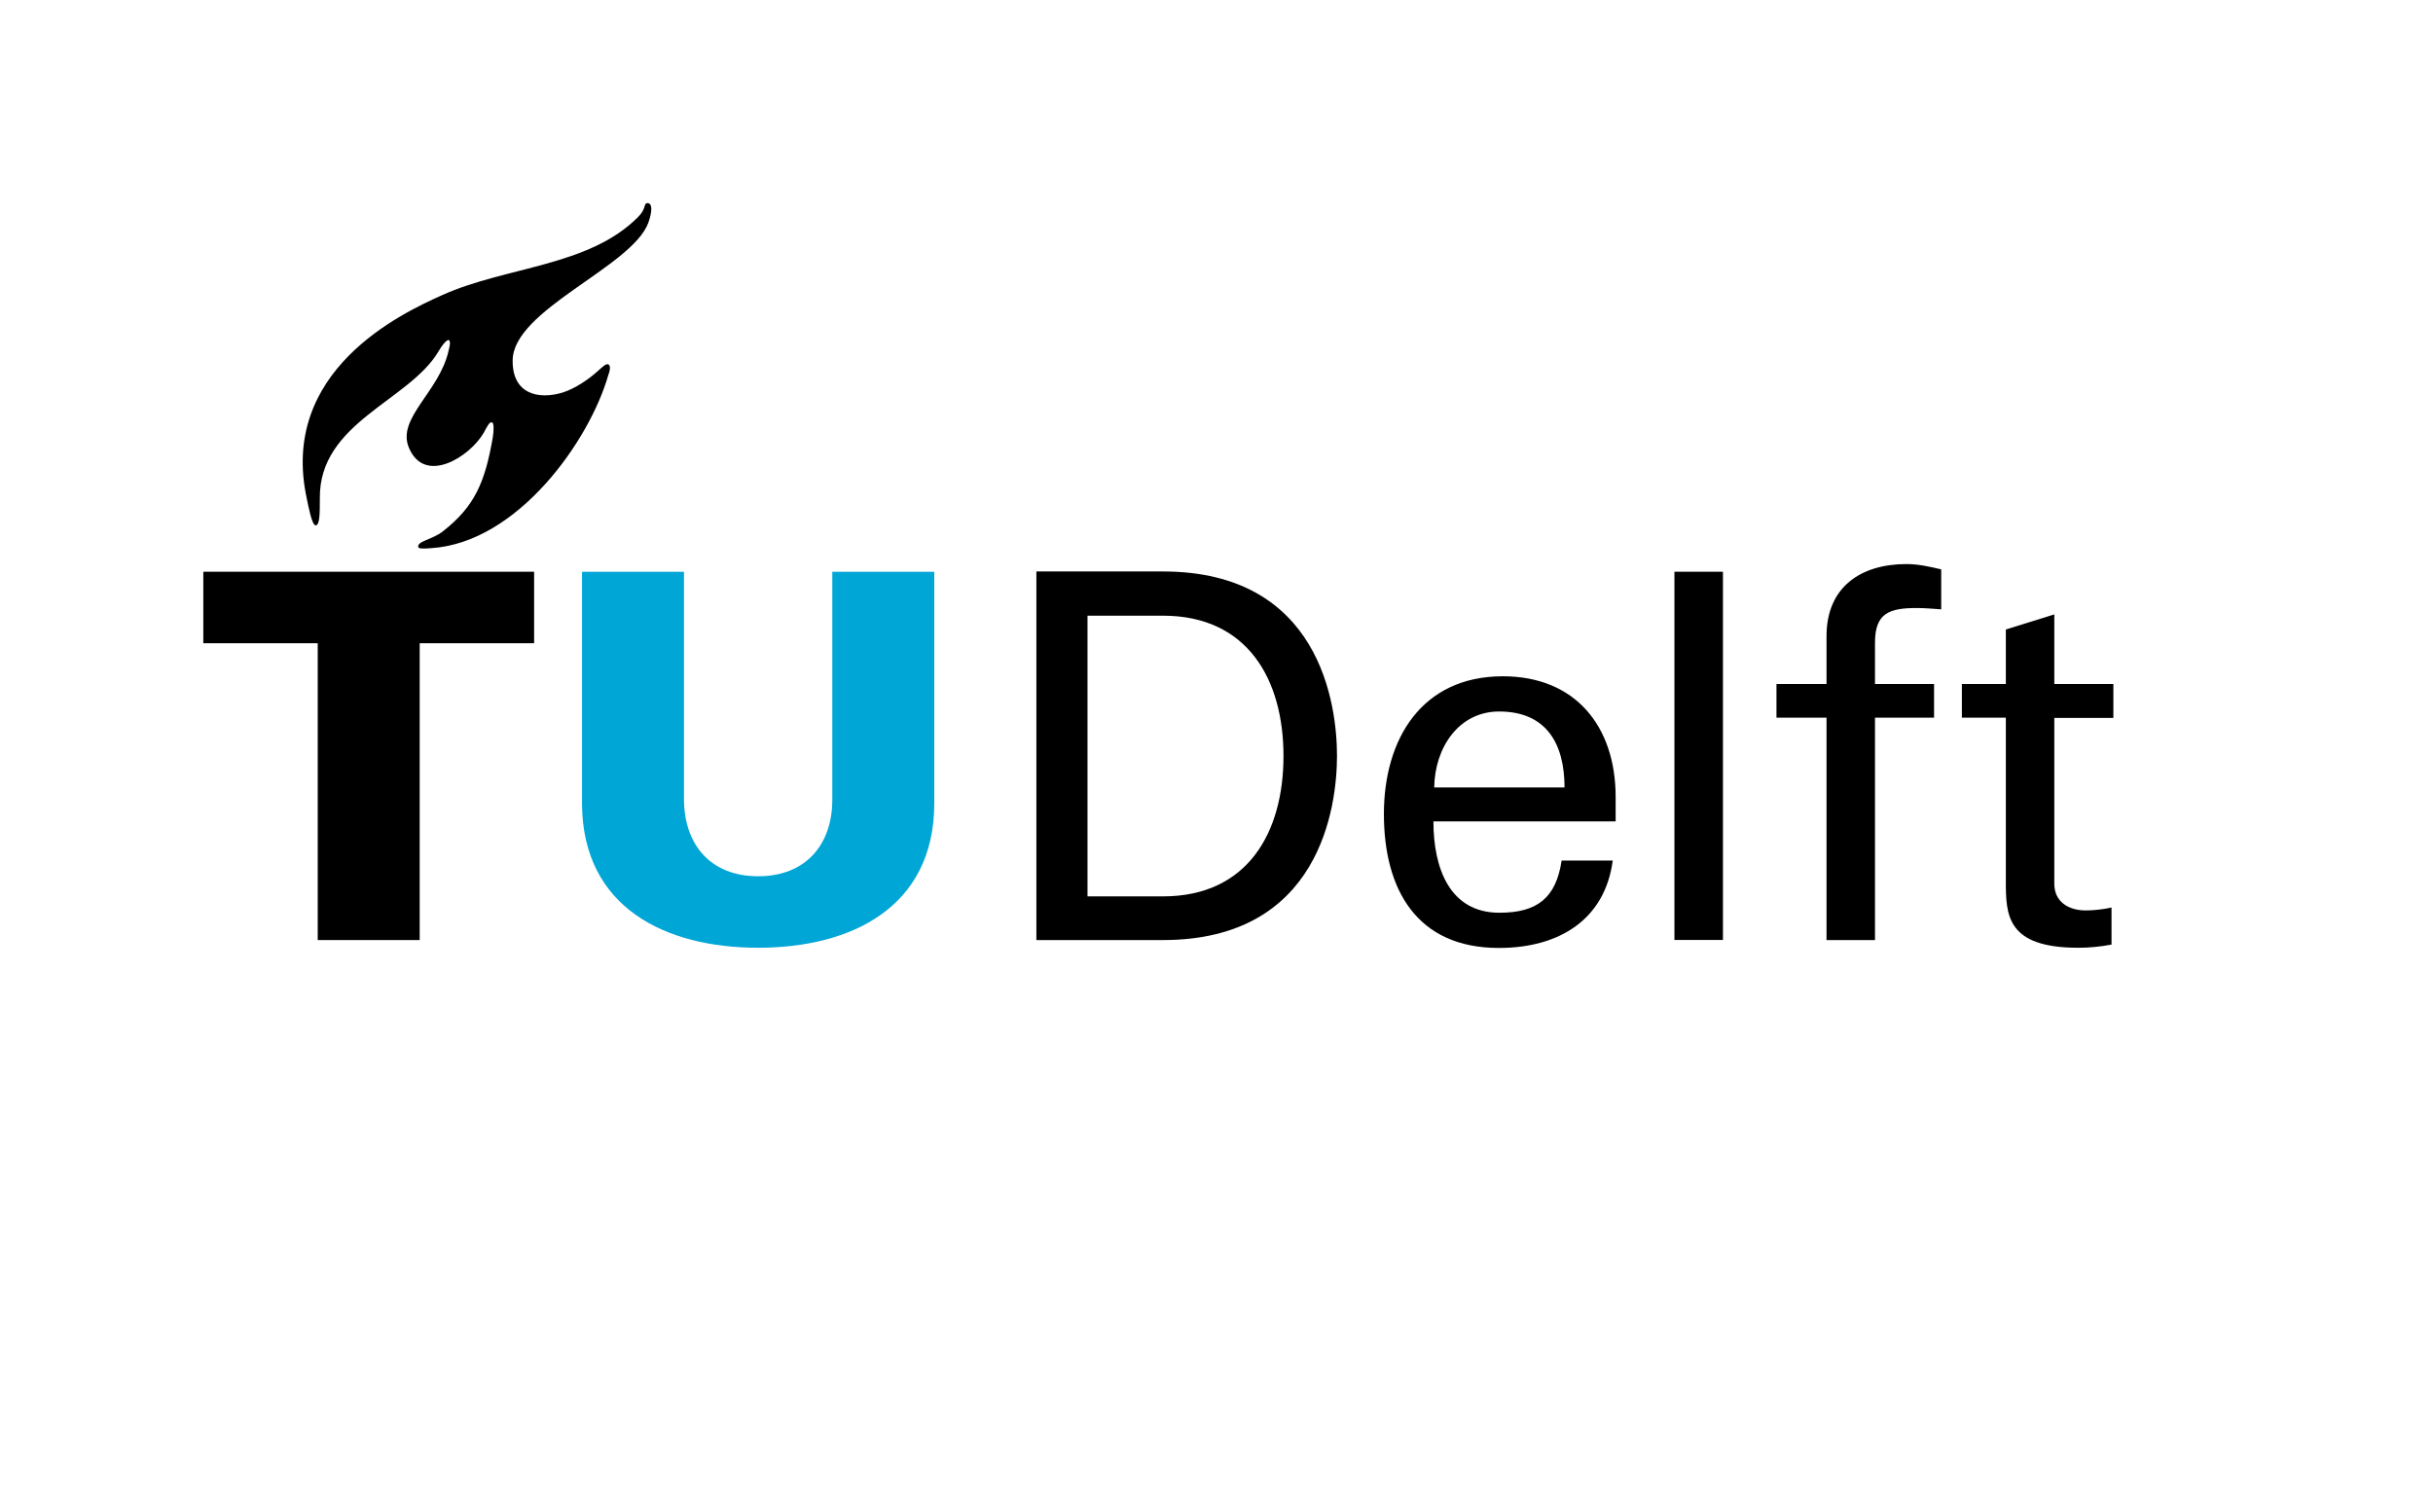
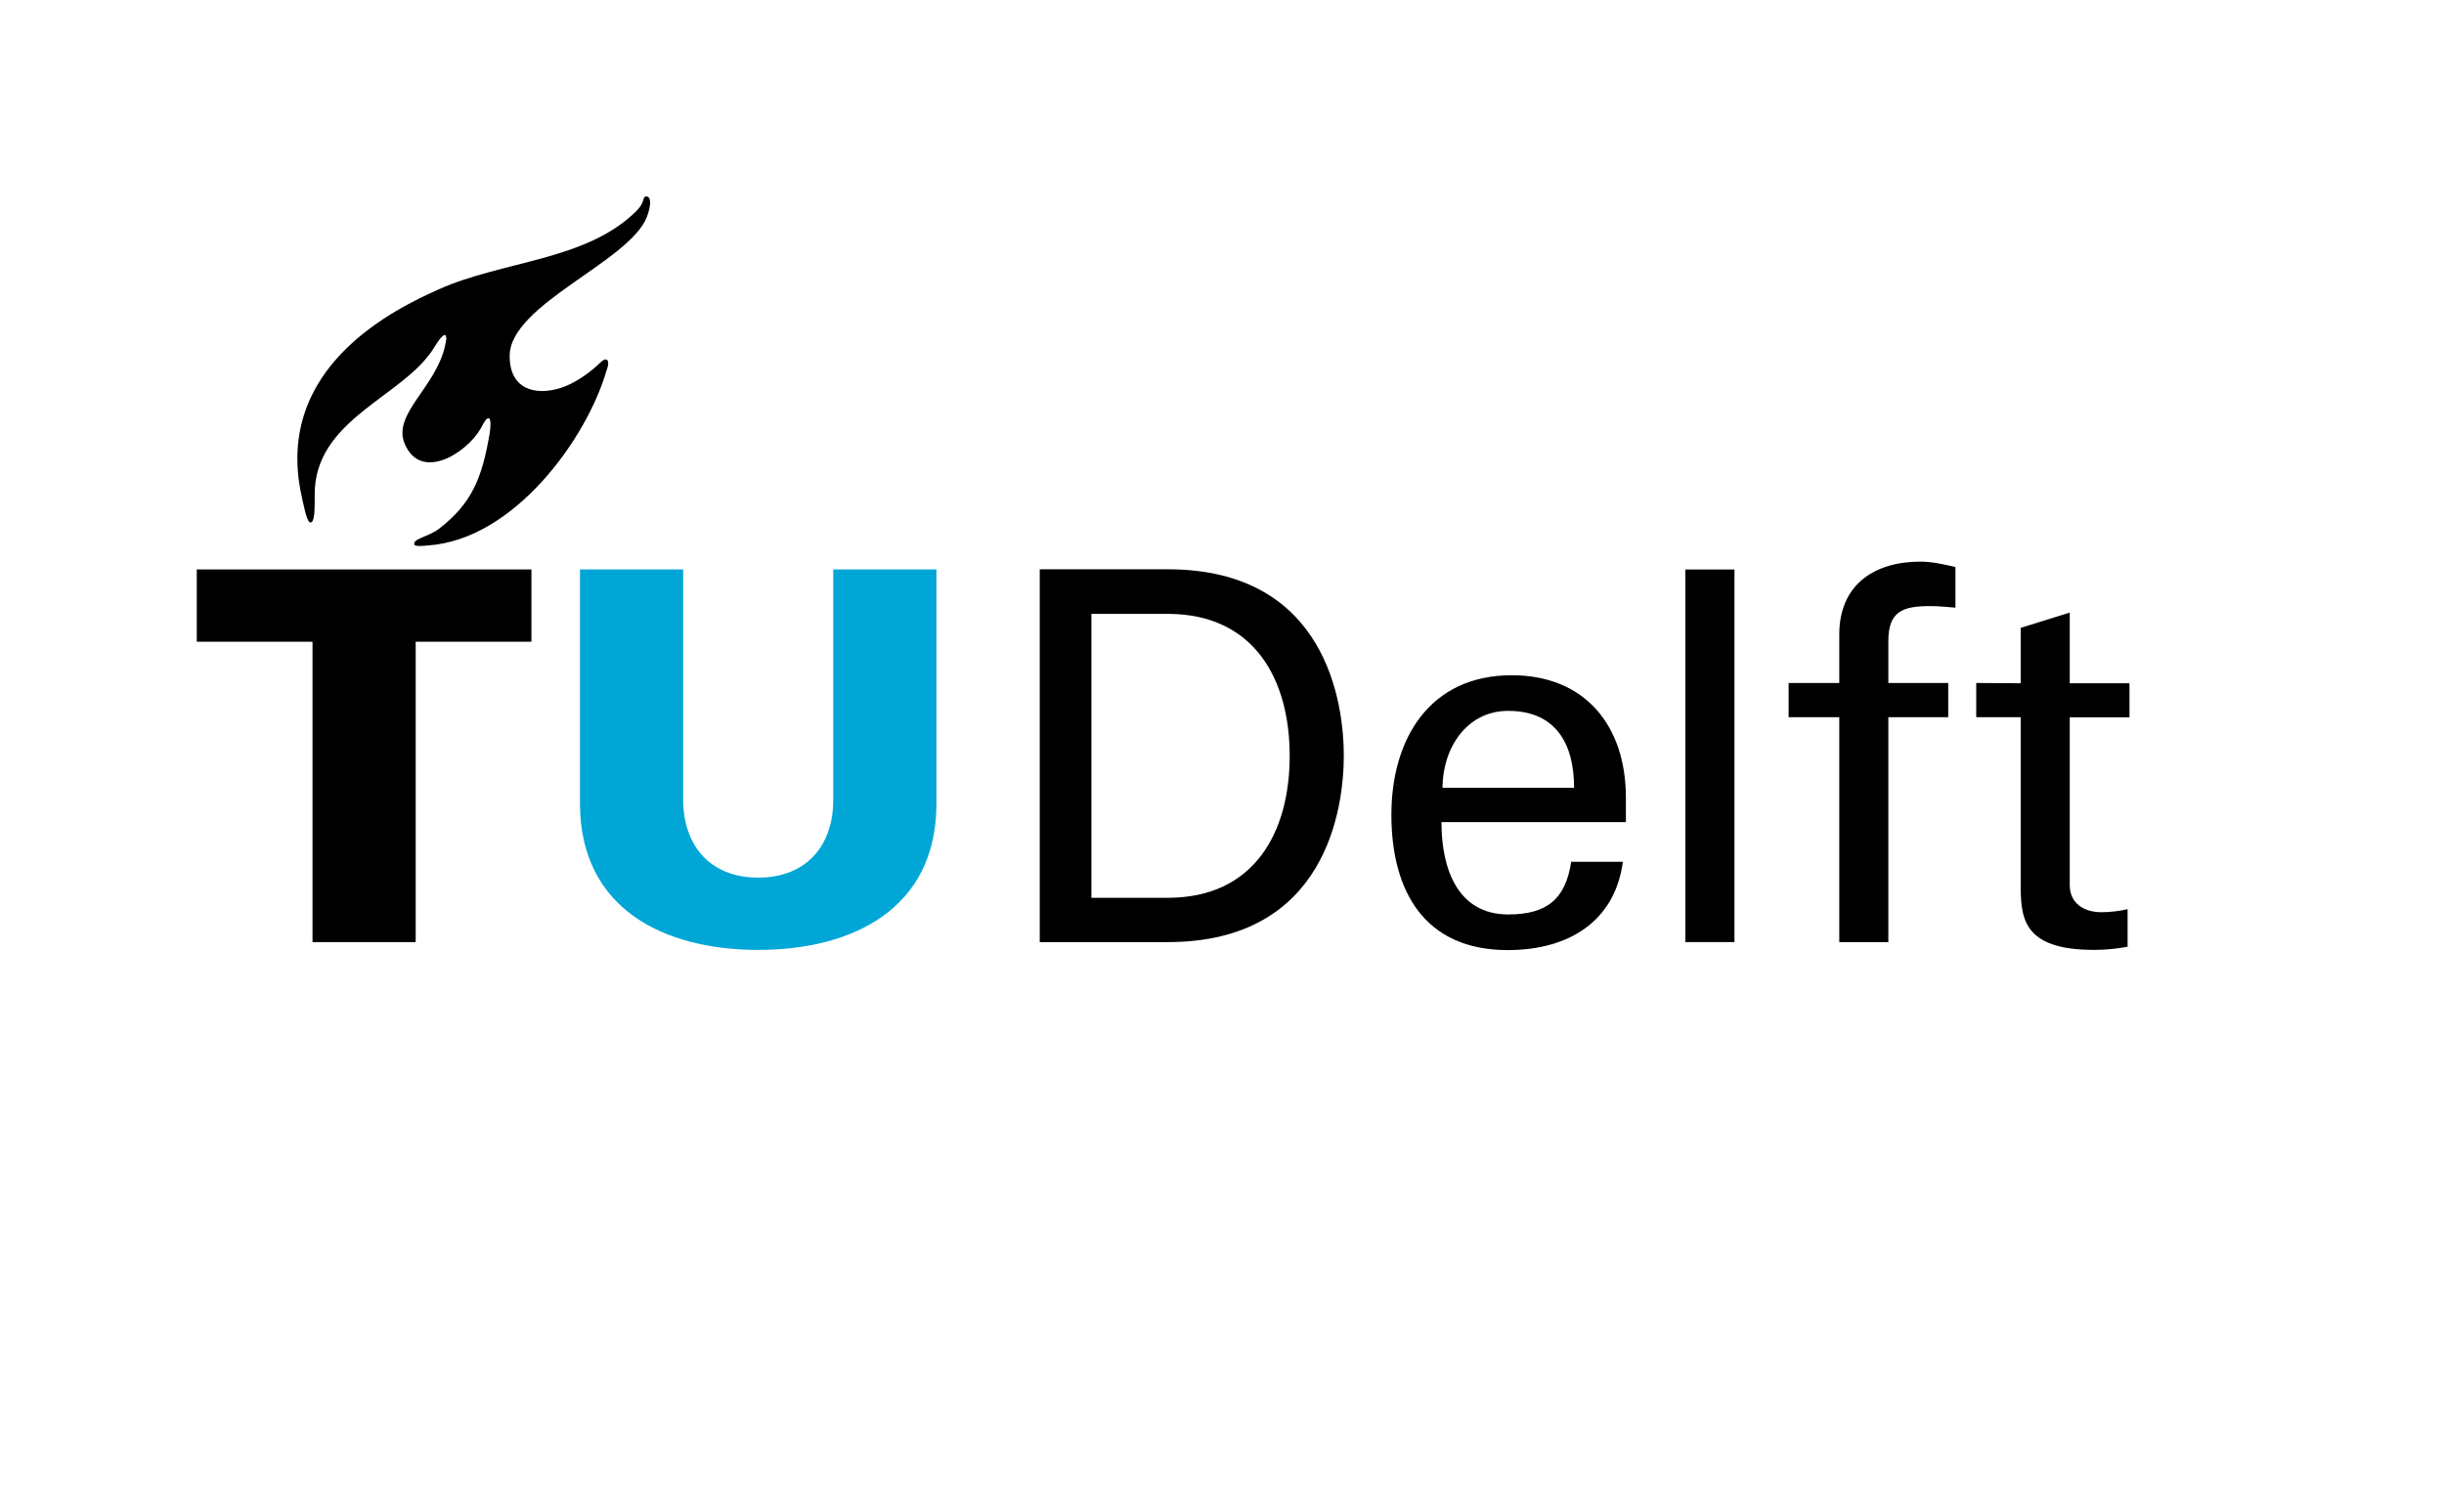
- <svg xmlns="http://www.w3.org/2000/svg" xmlns:ns1="http://schemas.microsoft.com/visio/2003/SVGExtensions/" width="1.276in" height="0.793in" viewBox="0 0 91.863 57.086" xml:space="preserve" color-interpolation-filters="sRGB" class="st4">
+ <svg xmlns="http://www.w3.org/2000/svg" xmlns:ns1="http://schemas.microsoft.com/visio/2003/SVGExtensions/" width="2.352in" height="1.455in" viewBox="0 0 169.353 104.769" xml:space="preserve" color-interpolation-filters="sRGB" class="st4">
  <ns1:documentProperties ns1:langID="1043" ns1:metric="true" ns1:viewMarkup="false" />
  <style type="text/css">
	
		.st1 {fill:none;stroke:none;stroke-linecap:butt;stroke-width:0.727}
		.st2 {fill:#00a6d6;stroke:none;stroke-linecap:butt;stroke-width:0.727}
		.st3 {fill:#000000;stroke:none;stroke-linecap:butt;stroke-width:0.727}
		.st4 {fill:none;fill-rule:evenodd;font-size:12px;overflow:visible;stroke-linecap:square;stroke-miterlimit:3}
	
	</style>
  <g ns1:mID="0" ns1:index="1" ns1:groupContext="foregroundPage">
    <ns1:pageProperties ns1:drawingScale="1" ns1:pageScale="1" ns1:drawingUnits="19" ns1:shadowOffsetX="9" ns1:shadowOffsetY="-9" />
    <g id="group1-1" transform="translate(0.726936,-0.726936)" ns1:mID="1" ns1:groupContext="group">
      <g id="shape2-2" ns1:mID="2" ns1:groupContext="shape">
-         <rect x="0" y="1.454" width="90.409" height="55.632" class="st1" />
+         <rect x="0" y="1.454" width="167.899" height="103.315" class="st1" />
      </g>
-       <g id="shape3-4" ns1:mID="3" ns1:groupContext="shape" transform="translate(21.2483,-20.5723)">
-         <path d="M6.65 54.39 C8.46 54.39 9.45 53.18 9.45 51.5 L9.45 42.89 L13.3 42.89 L13.3 51.69 C13.27 55.57 10.16 57.09         6.65 57.09 C3.14 57.09 0.04 55.57 0 51.69 L0 42.89 L3.85 42.89 L3.85 51.5 C3.86 53.18 4.84 54.39 6.65         54.39 Z" class="st2" />
+       <g id="shape3-4" ns1:mID="3" ns1:groupContext="shape" transform="translate(39.4603,-38.2048)">
+         <path d="M12.35 99.76 C15.71 99.76 17.55 97.52 17.55 94.39 L17.55 78.4 L24.7 78.4 L24.7 94.75 C24.64 101.95 18.87         104.77 12.35 104.77 C5.83 104.77 0.08 101.95 0 94.75 L0 78.4 L7.15 78.4 L7.15 94.39 C7.17 97.52 8.99         99.76 12.35 99.76 Z" class="st2" />
      </g>
-       <g id="shape4-6" ns1:mID="4" ns1:groupContext="shape" transform="translate(6.94951,-20.8631)">
-         <path d="M4.32 57.09 L8.17 57.09 L8.17 45.88 L12.49 45.88 L12.49 43.18 L0 43.18 L0 45.88 L4.32 45.88 L4.32 57.09 Z" class="st3" />
+       <g id="shape4-6" ns1:mID="4" ns1:groupContext="shape" transform="translate(12.9059,-38.7448)">
+         <path d="M8.02 104.77 L15.17 104.77 L15.17 83.95 L23.19 83.95 L23.19 78.94 L0 78.94 L0 83.95 L8.02 83.95 L8.02 104.77         Z" class="st3" />
      </g>
-       <g id="shape5-8" ns1:mID="5" ns1:groupContext="shape" transform="translate(9.79909,-35.6344)">
-         <path d="M10.73 51.18 C9.79 51.47 8.82 51.23 8.83 49.98 C8.83 48.06 13.32 46.45 13.95 44.78 C14.1 44.36 14.12 44.02         13.91 44.03 C13.77 44.04 13.88 44.25 13.56 44.56 C11.7 46.43 8.58 46.42 6.18 47.5 C4.61 48.2 0 50.37         1.06 55.2 C1.11 55.44 1.25 56.2 1.39 56.2 C1.55 56.2 1.55 55.74 1.55 55.19 C1.51 52.31 4.92 51.51 6.03         49.63 C6.16 49.4 6.4 49.09 6.45 49.24 C6.48 49.31 6.46 49.41 6.41 49.61 C6.06 51.16 4.45 52.15 4.91         53.26 C5.5 54.69 7.21 53.62 7.74 52.7 C7.88 52.44 7.96 52.28 8.05 52.31 C8.13 52.33 8.12 52.62 8.08         52.88 C7.79 54.55 7.41 55.48 6.19 56.43 C5.8 56.74 5.19 56.8 5.27 57.03 C5.29 57.09 5.55 57.08 5.76         57.06 C9.01 56.85 11.72 53.03 12.44 50.53 C12.51 50.35 12.53 50.19 12.46 50.13 C12.37 50.06 12.22 50.22         12.07 50.35 C11.7 50.69 11.19 51.03 10.73 51.18 Z" class="st3" />
+       <g id="shape5-8" ns1:mID="5" ns1:groupContext="shape" transform="translate(18.1979,-66.1767)">
+         <path d="M19.93 93.79 C18.18 94.35 16.38 93.9 16.39 91.57 C16.39 88 24.75 85.02 25.91 81.91 C26.19 81.14 26.22 80.5         25.84 80.52 C25.57 80.54 25.78 80.93 25.19 81.51 C21.73 84.98 15.93 84.96 11.47 86.96 C8.56 88.27 0         92.29 1.97 101.27 C2.07 101.7 2.32 103.12 2.58 103.12 C2.88 103.12 2.88 102.27 2.88 101.25 C2.81 95.9         9.14 94.41 11.2 90.92 C11.45 90.5 11.88 89.92 11.97 90.19 C12.03 90.32 11.99 90.51 11.91 90.89 C11.26         93.77 8.26 95.6 9.11 97.65 C10.22 100.31 13.39 98.33 14.38 96.61 C14.63 96.14 14.78 95.85 14.96 95.9         C15.09 95.94 15.08 96.48 15 96.97 C14.47 100.06 13.77 101.79 11.5 103.55 C10.77 104.12 9.64 104.23 9.79         104.66 C9.83 104.77 10.31 104.76 10.71 104.71 C16.73 104.32 21.76 97.24 23.1 92.59 C23.23 92.27 23.27         91.96 23.14 91.85 C22.96 91.71 22.69 92.02 22.42 92.27 C21.73 92.89 20.79 93.52 19.93 93.79 Z" class="st3" />
      </g>
-       <g id="shape6-10" ns1:mID="6" ns1:groupContext="shape" transform="translate(51.5252,-20.565)">
-         <path d="M1.9 51.03 C1.92 49.52 2.83 48.16 4.35 48.16 C6.13 48.16 6.82 49.37 6.82 51.03 L1.9 51.03 ZM8.75 52.3 L8.75         51.39 C8.75 48.72 7.23 46.83 4.49 46.83 C1.43 46.83 0 49.2 0 52.03 C0 54.88 1.24 57.09 4.34 57.09 C6.65         57.09 8.35 55.99 8.64 53.79 L6.71 53.79 C6.5 55.2 5.79 55.76 4.36 55.76 C2.49 55.76 1.87 54.09 1.87         52.31 L8.75 52.31 L8.75 52.3 Z" class="st3" />
+       <g id="shape6-10" ns1:mID="6" ns1:groupContext="shape" transform="translate(95.6875,-38.1913)">
+         <path d="M3.54 93.52 C3.56 90.72 5.25 88.19 8.09 88.19 C11.38 88.19 12.66 90.45 12.66 93.52 L3.54 93.52 ZM16.25 95.89         L16.25 94.2 C16.25 89.23 13.43 85.72 8.34 85.72 C2.66 85.72 0 90.12 0 95.39 C0 100.68 2.29 104.77 8.06         104.77 C12.35 104.77 15.5 102.73 16.04 98.65 L12.46 98.65 C12.07 101.26 10.75 102.3 8.1 102.3 C4.63         102.3 3.47 99.21 3.47 95.9 L16.25 95.9 L16.25 95.89 Z" class="st3" />
      </g>
-       <g id="shape7-12" ns1:mID="7" ns1:groupContext="shape" transform="translate(62.4947,-20.8631)">
-         <rect x="0" y="43.18" width="1.832" height="13.906" class="st3" />
+       <g id="shape7-12" ns1:mID="7" ns1:groupContext="shape" transform="translate(116.059,-38.7448)">
+         <rect x="0" y="78.944" width="3.402" height="25.825" class="st3" />
      </g>
-       <g id="shape8-14" ns1:mID="8" ns1:groupContext="shape" transform="translate(66.3474,-20.8631)">
-         <path d="M3.72 57.09 L3.72 48.69 L5.95 48.69 L5.95 47.42 L3.72 47.42 L3.72 45.86 C3.72 44.74 4.26 44.55 5.3 44.55         C5.6 44.55 5.92 44.58 6.22 44.6 L6.22 43.09 C5.79 42.99 5.36 42.89 4.91 42.89 C3.18 42.89 1.89 43.76         1.89 45.61 L1.89 47.42 L0 47.42 L0 48.69 L1.89 48.69 L1.89 57.09 L3.72 57.09 Z" class="st3" />
+       <g id="shape8-14" ns1:mID="8" ns1:groupContext="shape" transform="translate(123.214,-38.7448)">
+         <path d="M6.91 104.77 L6.91 89.18 L11.06 89.18 L11.06 86.81 L6.91 86.81 L6.91 83.91 C6.91 81.83 7.91 81.48 9.84 81.48         C10.41 81.48 10.99 81.55 11.56 81.59 L11.56 78.77 C10.76 78.59 9.95 78.4 9.13 78.4 C5.91 78.4 3.51 80.02         3.51 83.45 L3.51 86.81 L0 86.81 L0 89.18 L3.51 89.18 L3.51 104.77 L6.91 104.77 Z" class="st3" />
      </g>
-       <g id="shape9-16" ns1:mID="9" ns1:groupContext="shape" transform="translate(73.3478,-20.5723)">
-         <path d="M0 47.13 L0 48.4 L1.66 48.4 L1.66 54.56 C1.66 55.85 1.68 57.09 4.4 57.09 C4.82 57.09 5.22 57.05 5.65 56.97         L5.65 55.57 C5.35 55.64 4.97 55.68 4.68 55.68 C4.03 55.68 3.49 55.36 3.49 54.67 L3.49 48.41 L5.72 48.41         L5.72 47.13 L3.49 47.13 L3.49 44.5 L1.66 45.07 L1.66 47.13 L0 47.13 Z" class="st3" />
+       <g id="shape9-16" ns1:mID="9" ns1:groupContext="shape" transform="translate(136.214,-38.2048)">
+         <path d="M0 86.27 L0 88.64 L3.08 88.64 L3.08 100.08 C3.08 102.47 3.12 104.77 8.17 104.77 C8.95 104.77 9.69 104.7         10.49 104.55 L10.49 101.95 C9.94 102.08 9.23 102.16 8.69 102.16 C7.48 102.16 6.48 101.56 6.48 100.27         L6.48 88.65 L10.62 88.65 L10.62 86.29 L6.48 86.29 L6.48 81.39 L3.08 82.45 L3.08 86.29 L0 86.27 Z" class="st3" />
      </g>
-       <g id="shape10-18" ns1:mID="10" ns1:groupContext="shape" transform="translate(38.404,-20.8631)">
-         <path d="M0 57.09 L4.78 57.09 C10.72 57.09 11.35 52.05 11.35 50.13 C11.35 48.21 10.72 43.17 4.78 43.17 L0 43.17 L0         57.09 ZM1.93 44.84 L4.78 44.84 C7.99 44.84 9.33 47.27 9.33 50.14 C9.33 53.01 7.99 55.44 4.78 55.44 L1.93         55.44 L1.93 44.84 Z" class="st3" />
+       <g id="shape10-18" ns1:mID="10" ns1:groupContext="shape" transform="translate(71.3201,-38.7448)">
+         <path d="M0 104.77 L8.87 104.77 C19.91 104.77 21.07 95.41 21.07 91.85 C21.07 88.29 19.91 78.93 8.87 78.93 L0 78.93         L0 104.77 ZM3.58 82.02 L8.87 82.02 C14.84 82.02 17.32 86.53 17.32 91.86 C17.32 97.2 14.84 101.7 8.87         101.7 L3.58 101.7 L3.58 82.02 Z" class="st3" />
      </g>
    </g>
  </g>
</svg>
